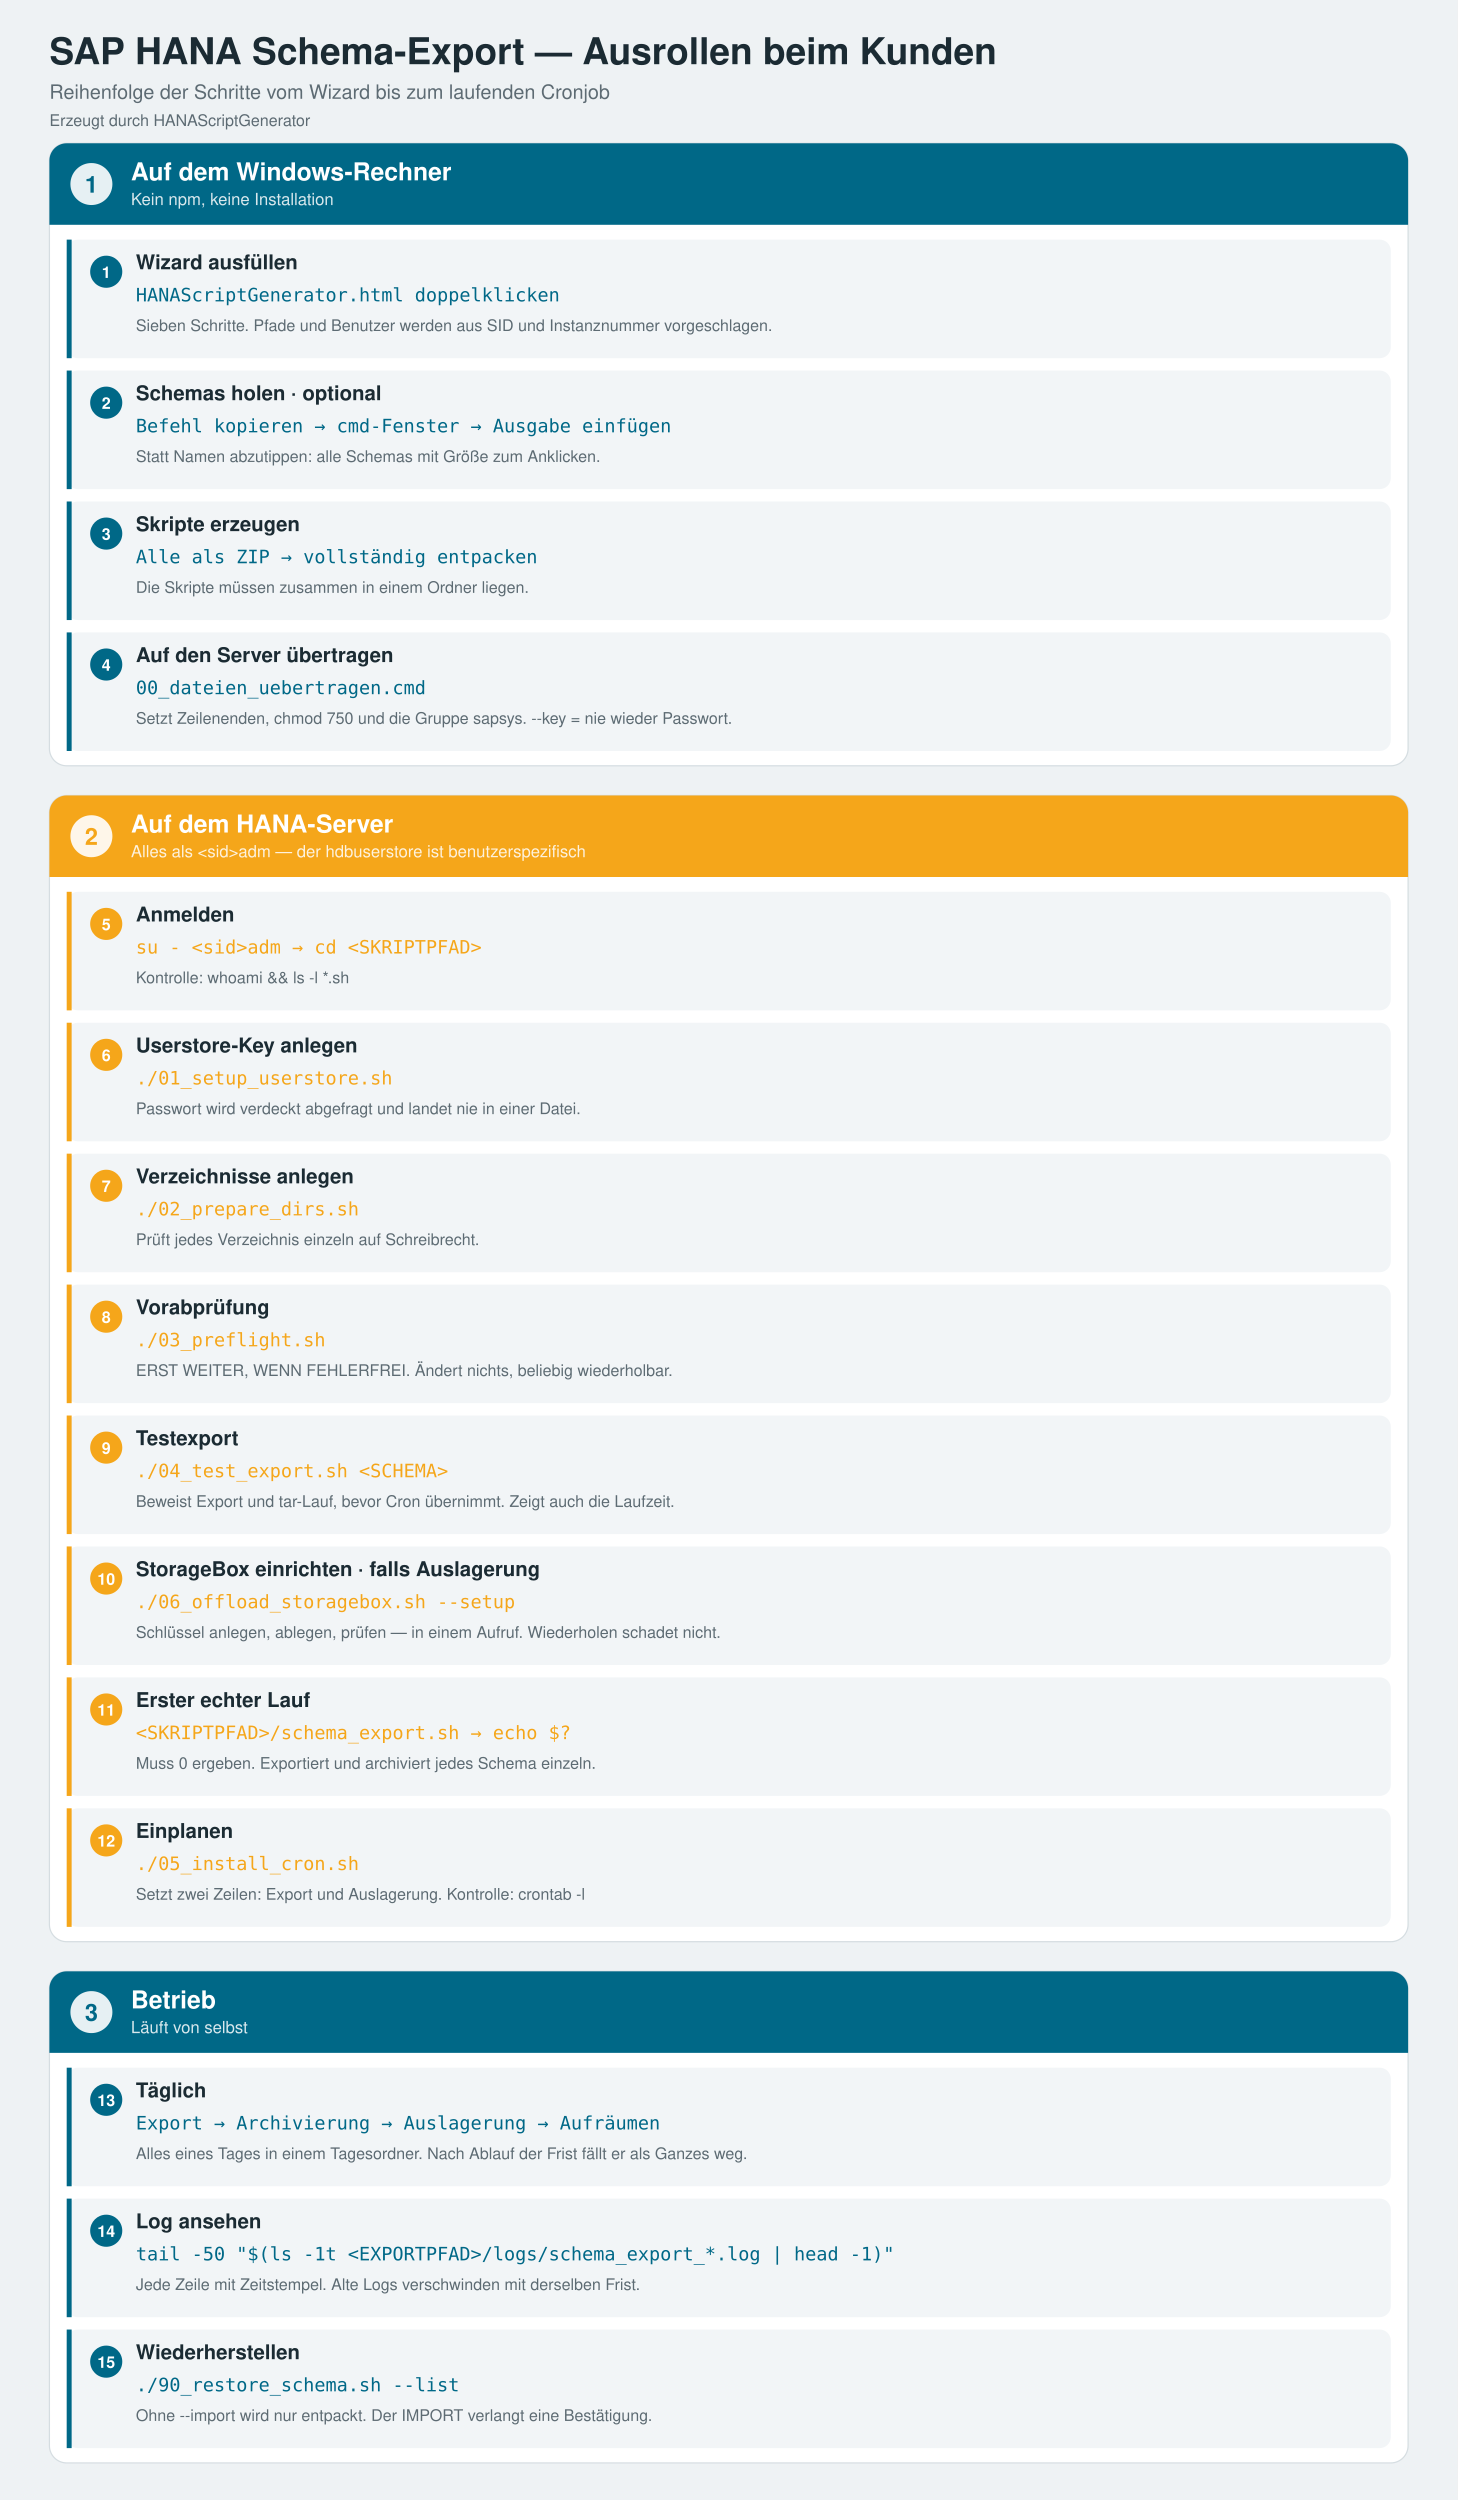
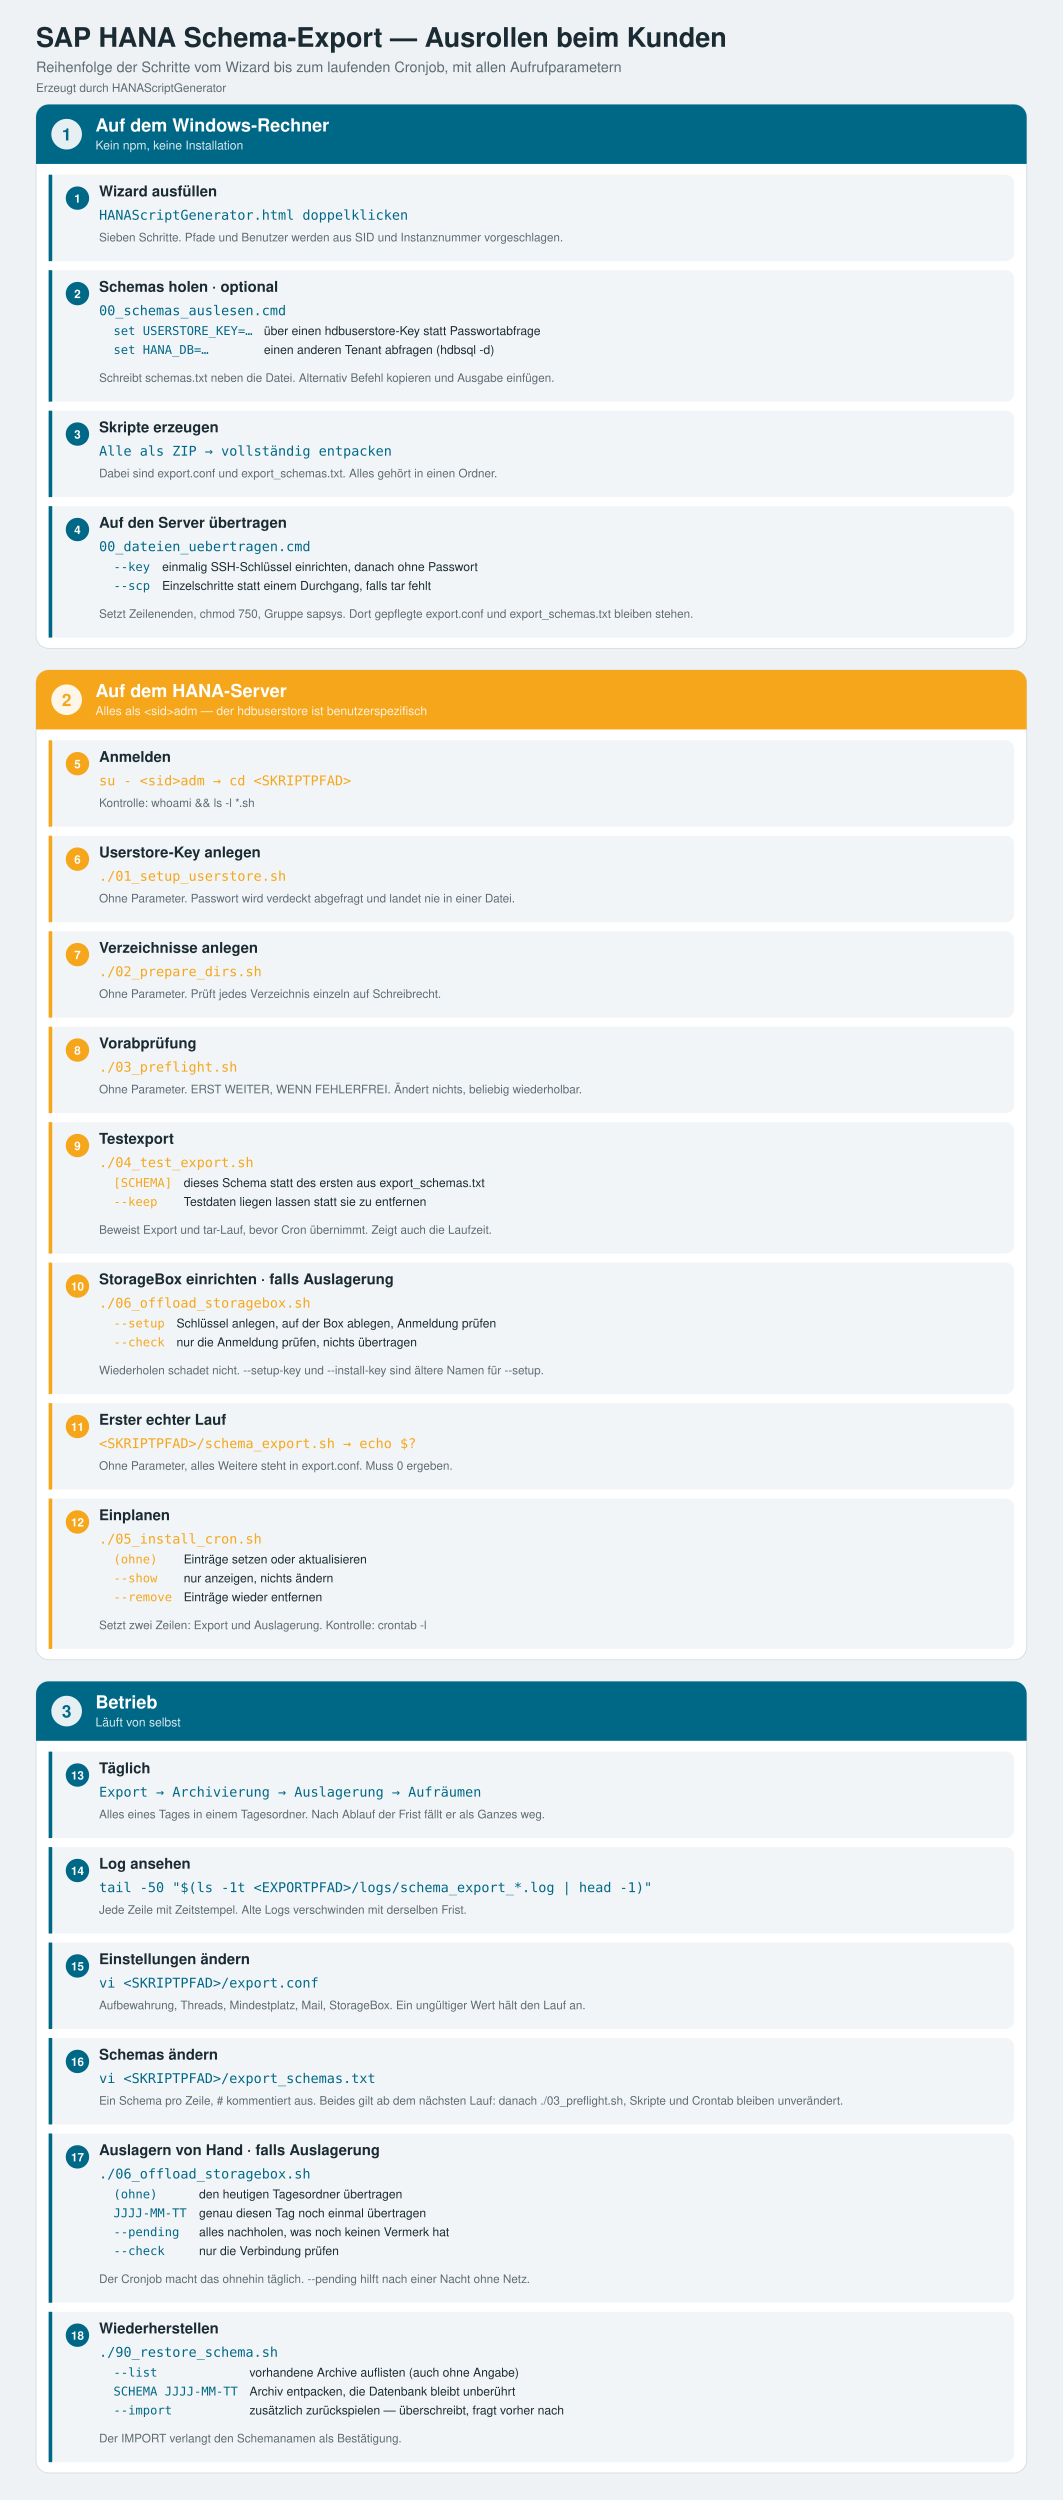
- <svg xmlns="http://www.w3.org/2000/svg" width="1180" height="2024" viewBox="0 0 1180 2024" font-family="Segoe UI, Helvetica, Arial, sans-serif">
-   <rect width="1180" height="2024" fill="#eef2f4" />
+ <svg xmlns="http://www.w3.org/2000/svg" width="1180" height="2776" viewBox="0 0 1180 2776" font-family="Segoe UI, Helvetica, Arial, sans-serif">
+   <rect width="1180" height="2776" fill="#eef2f4" />
  <text x="40" y="52" font-size="30" font-weight="700" fill="#1b2b33">SAP HANA Schema-Export — Ausrollen beim Kunden</text>
-   <text x="40" y="80" font-size="16" fill="#5d6b73">Reihenfolge der Schritte vom Wizard bis zum laufenden Cronjob</text>
+   <text x="40" y="80" font-size="16" fill="#5d6b73">Reihenfolge der Schritte vom Wizard bis zum laufenden Cronjob, mit allen Aufrufparametern</text>
  <text x="40" y="102" font-size="13" fill="#5d6b73">Erzeugt durch HANAScriptGenerator</text>
-   <rect x="40" y="116" width="1100" height="504" rx="14" fill="#ffffff" stroke="#d5dde1" />
+   <rect x="40" y="116" width="1100" height="604" rx="14" fill="#ffffff" stroke="#d5dde1" />
  <path d="M 40 130 a 14 14 0 0 1 14 -14 h 1072 a 14 14 0 0 1 14 14 v 52 h -1100 z" fill="#006887" />
  <circle cx="74" cy="149.0" r="17" fill="#ffffff" opacity="0.9" />
  <text x="74" y="156.0" font-size="19" font-weight="700" fill="#006887" text-anchor="middle">1</text>
  <text x="106" y="146" font-size="20" font-weight="700" fill="#ffffff">Auf dem Windows-Rechner</text>
  <text x="106" y="166" font-size="13.5" fill="#ffffff" opacity="0.85">Kein npm, keine Installation</text>
  <rect x="54" y="194" width="1072" height="96" rx="9" fill="#f2f5f7" />
  <rect x="54" y="194" width="4" height="96" fill="#006887" />
  <circle cx="86" cy="220" r="13" fill="#006887" />
  <text x="86" y="225" font-size="13" font-weight="700" fill="#ffffff" text-anchor="middle">1</text>
  <text x="110" y="218" font-size="16.5" font-weight="600" fill="#1b2b33">Wizard ausfüllen</text>
  <text x="110" y="244" font-size="15" fill="#006887" font-family="DejaVu Sans Mono, Consolas, monospace">HANAScriptGenerator.html doppelklicken</text>
  <text x="110" y="268" font-size="13" fill="#5d6b73">Sieben Schritte. Pfade und Benutzer werden aus SID und Instanznummer vorgeschlagen.</text>
-   <rect x="54" y="300" width="1072" height="96" rx="9" fill="#f2f5f7" />
-   <rect x="54" y="300" width="4" height="96" fill="#006887" />
+   <rect x="54" y="300" width="1072" height="146" rx="9" fill="#f2f5f7" />
+   <rect x="54" y="300" width="4" height="146" fill="#006887" />
  <circle cx="86" cy="326" r="13" fill="#006887" />
  <text x="86" y="331" font-size="13" font-weight="700" fill="#ffffff" text-anchor="middle">2</text>
  <text x="110" y="324" font-size="16.5" font-weight="600" fill="#1b2b33">Schemas holen  ·  optional</text>
-   <text x="110" y="350" font-size="15" fill="#006887" font-family="DejaVu Sans Mono, Consolas, monospace">Befehl kopieren  →  cmd-Fenster  →  Ausgabe einfügen</text>
-   <text x="110" y="374" font-size="13" fill="#5d6b73">Statt Namen abzutippen: alle Schemas mit Größe zum Anklicken.</text>
-   <rect x="54" y="406" width="1072" height="96" rx="9" fill="#f2f5f7" />
-   <rect x="54" y="406" width="4" height="96" fill="#006887" />
-   <circle cx="86" cy="432" r="13" fill="#006887" />
-   <text x="86" y="437" font-size="13" font-weight="700" fill="#ffffff" text-anchor="middle">3</text>
-   <text x="110" y="430" font-size="16.5" font-weight="600" fill="#1b2b33">Skripte erzeugen</text>
-   <text x="110" y="456" font-size="15" fill="#006887" font-family="DejaVu Sans Mono, Consolas, monospace">Alle als ZIP  →  vollständig entpacken</text>
-   <text x="110" y="480" font-size="13" fill="#5d6b73">Die Skripte müssen zusammen in einem Ordner liegen.</text>
-   <rect x="54" y="512" width="1072" height="96" rx="9" fill="#f2f5f7" />
-   <rect x="54" y="512" width="4" height="96" fill="#006887" />
-   <circle cx="86" cy="538" r="13" fill="#006887" />
-   <text x="86" y="543" font-size="13" font-weight="700" fill="#ffffff" text-anchor="middle">4</text>
-   <text x="110" y="536" font-size="16.5" font-weight="600" fill="#1b2b33">Auf den Server übertragen</text>
-   <text x="110" y="562" font-size="15" fill="#006887" font-family="DejaVu Sans Mono, Consolas, monospace">00_dateien_uebertragen.cmd</text>
-   <text x="110" y="586" font-size="13" fill="#5d6b73">Setzt Zeilenenden, chmod 750 und die Gruppe sapsys.  --key = nie wieder Passwort.</text>
-   <rect x="40" y="644" width="1100" height="928" rx="14" fill="#ffffff" stroke="#d5dde1" />
-   <path d="M 40 658 a 14 14 0 0 1 14 -14 h 1072 a 14 14 0 0 1 14 14 v 52 h -1100 z" fill="#f5a61a" />
-   <circle cx="74" cy="677.0" r="17" fill="#ffffff" opacity="0.9" />
-   <text x="74" y="684.0" font-size="19" font-weight="700" fill="#f5a61a" text-anchor="middle">2</text>
-   <text x="106" y="674" font-size="20" font-weight="700" fill="#ffffff">Auf dem HANA-Server</text>
-   <text x="106" y="694" font-size="13.5" fill="#ffffff" opacity="0.85">Alles als &lt;sid&gt;adm — der hdbuserstore ist benutzerspezifisch</text>
-   <rect x="54" y="722" width="1072" height="96" rx="9" fill="#f2f5f7" />
-   <rect x="54" y="722" width="4" height="96" fill="#f5a61a" />
-   <circle cx="86" cy="748" r="13" fill="#f5a61a" />
-   <text x="86" y="753" font-size="13" font-weight="700" fill="#ffffff" text-anchor="middle">5</text>
-   <text x="110" y="746" font-size="16.5" font-weight="600" fill="#1b2b33">Anmelden</text>
-   <text x="110" y="772" font-size="15" fill="#f5a61a" font-family="DejaVu Sans Mono, Consolas, monospace">su - &lt;sid&gt;adm   →   cd &lt;SKRIPTPFAD&gt;</text>
-   <text x="110" y="796" font-size="13" fill="#5d6b73">Kontrolle:  whoami  &amp;&amp;  ls -l *.sh</text>
-   <rect x="54" y="828" width="1072" height="96" rx="9" fill="#f2f5f7" />
-   <rect x="54" y="828" width="4" height="96" fill="#f5a61a" />
-   <circle cx="86" cy="854" r="13" fill="#f5a61a" />
-   <text x="86" y="859" font-size="13" font-weight="700" fill="#ffffff" text-anchor="middle">6</text>
-   <text x="110" y="852" font-size="16.5" font-weight="600" fill="#1b2b33">Userstore-Key anlegen</text>
-   <text x="110" y="878" font-size="15" fill="#f5a61a" font-family="DejaVu Sans Mono, Consolas, monospace">./01_setup_userstore.sh</text>
-   <text x="110" y="902" font-size="13" fill="#5d6b73">Passwort wird verdeckt abgefragt und landet nie in einer Datei.</text>
-   <rect x="54" y="934" width="1072" height="96" rx="9" fill="#f2f5f7" />
-   <rect x="54" y="934" width="4" height="96" fill="#f5a61a" />
-   <circle cx="86" cy="960" r="13" fill="#f5a61a" />
-   <text x="86" y="965" font-size="13" font-weight="700" fill="#ffffff" text-anchor="middle">7</text>
-   <text x="110" y="958" font-size="16.5" font-weight="600" fill="#1b2b33">Verzeichnisse anlegen</text>
-   <text x="110" y="984" font-size="15" fill="#f5a61a" font-family="DejaVu Sans Mono, Consolas, monospace">./02_prepare_dirs.sh</text>
-   <text x="110" y="1008" font-size="13" fill="#5d6b73">Prüft jedes Verzeichnis einzeln auf Schreibrecht.</text>
-   <rect x="54" y="1040" width="1072" height="96" rx="9" fill="#f2f5f7" />
-   <rect x="54" y="1040" width="4" height="96" fill="#f5a61a" />
-   <circle cx="86" cy="1066" r="13" fill="#f5a61a" />
-   <text x="86" y="1071" font-size="13" font-weight="700" fill="#ffffff" text-anchor="middle">8</text>
-   <text x="110" y="1064" font-size="16.5" font-weight="600" fill="#1b2b33">Vorabprüfung</text>
-   <text x="110" y="1090" font-size="15" fill="#f5a61a" font-family="DejaVu Sans Mono, Consolas, monospace">./03_preflight.sh</text>
-   <text x="110" y="1114" font-size="13" fill="#5d6b73">ERST WEITER, WENN FEHLERFREI.  Ändert nichts, beliebig wiederholbar.</text>
-   <rect x="54" y="1146" width="1072" height="96" rx="9" fill="#f2f5f7" />
-   <rect x="54" y="1146" width="4" height="96" fill="#f5a61a" />
-   <circle cx="86" cy="1172" r="13" fill="#f5a61a" />
-   <text x="86" y="1177" font-size="13" font-weight="700" fill="#ffffff" text-anchor="middle">9</text>
-   <text x="110" y="1170" font-size="16.5" font-weight="600" fill="#1b2b33">Testexport</text>
-   <text x="110" y="1196" font-size="15" fill="#f5a61a" font-family="DejaVu Sans Mono, Consolas, monospace">./04_test_export.sh &lt;SCHEMA&gt;</text>
-   <text x="110" y="1220" font-size="13" fill="#5d6b73">Beweist Export und tar-Lauf, bevor Cron übernimmt. Zeigt auch die Laufzeit.</text>
-   <rect x="54" y="1252" width="1072" height="96" rx="9" fill="#f2f5f7" />
-   <rect x="54" y="1252" width="4" height="96" fill="#f5a61a" />
-   <circle cx="86" cy="1278" r="13" fill="#f5a61a" />
-   <text x="86" y="1283" font-size="13" font-weight="700" fill="#ffffff" text-anchor="middle">10</text>
-   <text x="110" y="1276" font-size="16.5" font-weight="600" fill="#1b2b33">StorageBox einrichten  ·  falls Auslagerung</text>
-   <text x="110" y="1302" font-size="15" fill="#f5a61a" font-family="DejaVu Sans Mono, Consolas, monospace">./06_offload_storagebox.sh --setup</text>
-   <text x="110" y="1326" font-size="13" fill="#5d6b73">Schlüssel anlegen, ablegen, prüfen — in einem Aufruf. Wiederholen schadet nicht.</text>
-   <rect x="54" y="1358" width="1072" height="96" rx="9" fill="#f2f5f7" />
-   <rect x="54" y="1358" width="4" height="96" fill="#f5a61a" />
-   <circle cx="86" cy="1384" r="13" fill="#f5a61a" />
-   <text x="86" y="1389" font-size="13" font-weight="700" fill="#ffffff" text-anchor="middle">11</text>
-   <text x="110" y="1382" font-size="16.5" font-weight="600" fill="#1b2b33">Erster echter Lauf</text>
-   <text x="110" y="1408" font-size="15" fill="#f5a61a" font-family="DejaVu Sans Mono, Consolas, monospace">&lt;SKRIPTPFAD&gt;/schema_export.sh   →   echo $?</text>
-   <text x="110" y="1432" font-size="13" fill="#5d6b73">Muss 0 ergeben. Exportiert und archiviert jedes Schema einzeln.</text>
-   <rect x="54" y="1464" width="1072" height="96" rx="9" fill="#f2f5f7" />
-   <rect x="54" y="1464" width="4" height="96" fill="#f5a61a" />
-   <circle cx="86" cy="1490" r="13" fill="#f5a61a" />
-   <text x="86" y="1495" font-size="13" font-weight="700" fill="#ffffff" text-anchor="middle">12</text>
-   <text x="110" y="1488" font-size="16.5" font-weight="600" fill="#1b2b33">Einplanen</text>
-   <text x="110" y="1514" font-size="15" fill="#f5a61a" font-family="DejaVu Sans Mono, Consolas, monospace">./05_install_cron.sh</text>
-   <text x="110" y="1538" font-size="13" fill="#5d6b73">Setzt zwei Zeilen: Export und Auslagerung. Kontrolle:  crontab -l</text>
-   <rect x="40" y="1596" width="1100" height="398" rx="14" fill="#ffffff" stroke="#d5dde1" />
-   <path d="M 40 1610 a 14 14 0 0 1 14 -14 h 1072 a 14 14 0 0 1 14 14 v 52 h -1100 z" fill="#006887" />
-   <circle cx="74" cy="1629.0" r="17" fill="#ffffff" opacity="0.9" />
-   <text x="74" y="1636.0" font-size="19" font-weight="700" fill="#006887" text-anchor="middle">3</text>
-   <text x="106" y="1626" font-size="20" font-weight="700" fill="#ffffff">Betrieb</text>
-   <text x="106" y="1646" font-size="13.5" fill="#ffffff" opacity="0.85">Läuft von selbst</text>
-   <rect x="54" y="1674" width="1072" height="96" rx="9" fill="#f2f5f7" />
-   <rect x="54" y="1674" width="4" height="96" fill="#006887" />
-   <circle cx="86" cy="1700" r="13" fill="#006887" />
-   <text x="86" y="1705" font-size="13" font-weight="700" fill="#ffffff" text-anchor="middle">13</text>
-   <text x="110" y="1698" font-size="16.5" font-weight="600" fill="#1b2b33">Täglich</text>
-   <text x="110" y="1724" font-size="15" fill="#006887" font-family="DejaVu Sans Mono, Consolas, monospace">Export  →  Archivierung  →  Auslagerung  →  Aufräumen</text>
-   <text x="110" y="1748" font-size="13" fill="#5d6b73">Alles eines Tages in einem Tagesordner. Nach Ablauf der Frist fällt er als Ganzes weg.</text>
-   <rect x="54" y="1780" width="1072" height="96" rx="9" fill="#f2f5f7" />
-   <rect x="54" y="1780" width="4" height="96" fill="#006887" />
-   <circle cx="86" cy="1806" r="13" fill="#006887" />
-   <text x="86" y="1811" font-size="13" font-weight="700" fill="#ffffff" text-anchor="middle">14</text>
-   <text x="110" y="1804" font-size="16.5" font-weight="600" fill="#1b2b33">Log ansehen</text>
-   <text x="110" y="1830" font-size="15" fill="#006887" font-family="DejaVu Sans Mono, Consolas, monospace">tail -50 "$(ls -1t &lt;EXPORTPFAD&gt;/logs/schema_export_*.log | head -1)"</text>
-   <text x="110" y="1854" font-size="13" fill="#5d6b73">Jede Zeile mit Zeitstempel. Alte Logs verschwinden mit derselben Frist.</text>
-   <rect x="54" y="1886" width="1072" height="96" rx="9" fill="#f2f5f7" />
-   <rect x="54" y="1886" width="4" height="96" fill="#006887" />
-   <circle cx="86" cy="1912" r="13" fill="#006887" />
-   <text x="86" y="1917" font-size="13" font-weight="700" fill="#ffffff" text-anchor="middle">15</text>
-   <text x="110" y="1910" font-size="16.5" font-weight="600" fill="#1b2b33">Wiederherstellen</text>
-   <text x="110" y="1936" font-size="15" fill="#006887" font-family="DejaVu Sans Mono, Consolas, monospace">./90_restore_schema.sh --list</text>
-   <text x="110" y="1960" font-size="13" fill="#5d6b73">Ohne --import wird nur entpackt. Der IMPORT verlangt eine Bestätigung.</text>
+   <text x="110" y="350" font-size="15" fill="#006887" font-family="DejaVu Sans Mono, Consolas, monospace">00_schemas_auslesen.cmd</text>
+   <text x="126" y="372" font-size="13.5" fill="#006887" font-family="DejaVu Sans Mono, Consolas, monospace">set USERSTORE_KEY=…</text>
+   <text x="293" y="372" font-size="13.5" fill="#1b2b33">über einen hdbuserstore-Key statt Passwortabfrage</text>
+   <text x="126" y="393" font-size="13.5" fill="#006887" font-family="DejaVu Sans Mono, Consolas, monospace">set HANA_DB=…</text>
+   <text x="293" y="393" font-size="13.5" fill="#1b2b33">einen anderen Tenant abfragen  (hdbsql -d)</text>
+   <text x="110" y="424" font-size="13" fill="#5d6b73">Schreibt schemas.txt neben die Datei. Alternativ Befehl kopieren und Ausgabe einfügen.</text>
+   <rect x="54" y="456" width="1072" height="96" rx="9" fill="#f2f5f7" />
+   <rect x="54" y="456" width="4" height="96" fill="#006887" />
+   <circle cx="86" cy="482" r="13" fill="#006887" />
+   <text x="86" y="487" font-size="13" font-weight="700" fill="#ffffff" text-anchor="middle">3</text>
+   <text x="110" y="480" font-size="16.5" font-weight="600" fill="#1b2b33">Skripte erzeugen</text>
+   <text x="110" y="506" font-size="15" fill="#006887" font-family="DejaVu Sans Mono, Consolas, monospace">Alle als ZIP  →  vollständig entpacken</text>
+   <text x="110" y="530" font-size="13" fill="#5d6b73">Dabei sind export.conf und export_schemas.txt. Alles gehört in einen Ordner.</text>
+   <rect x="54" y="562" width="1072" height="146" rx="9" fill="#f2f5f7" />
+   <rect x="54" y="562" width="4" height="146" fill="#006887" />
+   <circle cx="86" cy="588" r="13" fill="#006887" />
+   <text x="86" y="593" font-size="13" font-weight="700" fill="#ffffff" text-anchor="middle">4</text>
+   <text x="110" y="586" font-size="16.5" font-weight="600" fill="#1b2b33">Auf den Server übertragen</text>
+   <text x="110" y="612" font-size="15" fill="#006887" font-family="DejaVu Sans Mono, Consolas, monospace">00_dateien_uebertragen.cmd</text>
+   <text x="126" y="634" font-size="13.5" fill="#006887" font-family="DejaVu Sans Mono, Consolas, monospace">--key</text>
+   <text x="180" y="634" font-size="13.5" fill="#1b2b33">einmalig SSH-Schlüssel einrichten, danach ohne Passwort</text>
+   <text x="126" y="655" font-size="13.5" fill="#006887" font-family="DejaVu Sans Mono, Consolas, monospace">--scp</text>
+   <text x="180" y="655" font-size="13.5" fill="#1b2b33">Einzelschritte statt einem Durchgang, falls tar fehlt</text>
+   <text x="110" y="686" font-size="13" fill="#5d6b73">Setzt Zeilenenden, chmod 750, Gruppe sapsys. Dort gepflegte export.conf und export_schemas.txt bleiben stehen.</text>
+   <rect x="40" y="744" width="1100" height="1099" rx="14" fill="#ffffff" stroke="#d5dde1" />
+   <path d="M 40 758 a 14 14 0 0 1 14 -14 h 1072 a 14 14 0 0 1 14 14 v 52 h -1100 z" fill="#f5a61a" />
+   <circle cx="74" cy="777.0" r="17" fill="#ffffff" opacity="0.9" />
+   <text x="74" y="784.0" font-size="19" font-weight="700" fill="#f5a61a" text-anchor="middle">2</text>
+   <text x="106" y="774" font-size="20" font-weight="700" fill="#ffffff">Auf dem HANA-Server</text>
+   <text x="106" y="794" font-size="13.5" fill="#ffffff" opacity="0.85">Alles als &lt;sid&gt;adm — der hdbuserstore ist benutzerspezifisch</text>
+   <rect x="54" y="822" width="1072" height="96" rx="9" fill="#f2f5f7" />
+   <rect x="54" y="822" width="4" height="96" fill="#f5a61a" />
+   <circle cx="86" cy="848" r="13" fill="#f5a61a" />
+   <text x="86" y="853" font-size="13" font-weight="700" fill="#ffffff" text-anchor="middle">5</text>
+   <text x="110" y="846" font-size="16.5" font-weight="600" fill="#1b2b33">Anmelden</text>
+   <text x="110" y="872" font-size="15" fill="#f5a61a" font-family="DejaVu Sans Mono, Consolas, monospace">su - &lt;sid&gt;adm   →   cd &lt;SKRIPTPFAD&gt;</text>
+   <text x="110" y="896" font-size="13" fill="#5d6b73">Kontrolle:  whoami  &amp;&amp;  ls -l *.sh</text>
+   <rect x="54" y="928" width="1072" height="96" rx="9" fill="#f2f5f7" />
+   <rect x="54" y="928" width="4" height="96" fill="#f5a61a" />
+   <circle cx="86" cy="954" r="13" fill="#f5a61a" />
+   <text x="86" y="959" font-size="13" font-weight="700" fill="#ffffff" text-anchor="middle">6</text>
+   <text x="110" y="952" font-size="16.5" font-weight="600" fill="#1b2b33">Userstore-Key anlegen</text>
+   <text x="110" y="978" font-size="15" fill="#f5a61a" font-family="DejaVu Sans Mono, Consolas, monospace">./01_setup_userstore.sh</text>
+   <text x="110" y="1002" font-size="13" fill="#5d6b73">Ohne Parameter. Passwort wird verdeckt abgefragt und landet nie in einer Datei.</text>
+   <rect x="54" y="1034" width="1072" height="96" rx="9" fill="#f2f5f7" />
+   <rect x="54" y="1034" width="4" height="96" fill="#f5a61a" />
+   <circle cx="86" cy="1060" r="13" fill="#f5a61a" />
+   <text x="86" y="1065" font-size="13" font-weight="700" fill="#ffffff" text-anchor="middle">7</text>
+   <text x="110" y="1058" font-size="16.5" font-weight="600" fill="#1b2b33">Verzeichnisse anlegen</text>
+   <text x="110" y="1084" font-size="15" fill="#f5a61a" font-family="DejaVu Sans Mono, Consolas, monospace">./02_prepare_dirs.sh</text>
+   <text x="110" y="1108" font-size="13" fill="#5d6b73">Ohne Parameter. Prüft jedes Verzeichnis einzeln auf Schreibrecht.</text>
+   <rect x="54" y="1140" width="1072" height="96" rx="9" fill="#f2f5f7" />
+   <rect x="54" y="1140" width="4" height="96" fill="#f5a61a" />
+   <circle cx="86" cy="1166" r="13" fill="#f5a61a" />
+   <text x="86" y="1171" font-size="13" font-weight="700" fill="#ffffff" text-anchor="middle">8</text>
+   <text x="110" y="1164" font-size="16.5" font-weight="600" fill="#1b2b33">Vorabprüfung</text>
+   <text x="110" y="1190" font-size="15" fill="#f5a61a" font-family="DejaVu Sans Mono, Consolas, monospace">./03_preflight.sh</text>
+   <text x="110" y="1214" font-size="13" fill="#5d6b73">Ohne Parameter. ERST WEITER, WENN FEHLERFREI. Ändert nichts, beliebig wiederholbar.</text>
+   <rect x="54" y="1246" width="1072" height="146" rx="9" fill="#f2f5f7" />
+   <rect x="54" y="1246" width="4" height="146" fill="#f5a61a" />
+   <circle cx="86" cy="1272" r="13" fill="#f5a61a" />
+   <text x="86" y="1277" font-size="13" font-weight="700" fill="#ffffff" text-anchor="middle">9</text>
+   <text x="110" y="1270" font-size="16.5" font-weight="600" fill="#1b2b33">Testexport</text>
+   <text x="110" y="1296" font-size="15" fill="#f5a61a" font-family="DejaVu Sans Mono, Consolas, monospace">./04_test_export.sh</text>
+   <text x="126" y="1318" font-size="13.5" fill="#f5a61a" font-family="DejaVu Sans Mono, Consolas, monospace">[SCHEMA]</text>
+   <text x="204" y="1318" font-size="13.5" fill="#1b2b33">dieses Schema statt des ersten aus export_schemas.txt</text>
+   <text x="126" y="1339" font-size="13.5" fill="#f5a61a" font-family="DejaVu Sans Mono, Consolas, monospace">--keep</text>
+   <text x="204" y="1339" font-size="13.5" fill="#1b2b33">Testdaten liegen lassen statt sie zu entfernen</text>
+   <text x="110" y="1370" font-size="13" fill="#5d6b73">Beweist Export und tar-Lauf, bevor Cron übernimmt. Zeigt auch die Laufzeit.</text>
+   <rect x="54" y="1402" width="1072" height="146" rx="9" fill="#f2f5f7" />
+   <rect x="54" y="1402" width="4" height="146" fill="#f5a61a" />
+   <circle cx="86" cy="1428" r="13" fill="#f5a61a" />
+   <text x="86" y="1433" font-size="13" font-weight="700" fill="#ffffff" text-anchor="middle">10</text>
+   <text x="110" y="1426" font-size="16.5" font-weight="600" fill="#1b2b33">StorageBox einrichten  ·  falls Auslagerung</text>
+   <text x="110" y="1452" font-size="15" fill="#f5a61a" font-family="DejaVu Sans Mono, Consolas, monospace">./06_offload_storagebox.sh</text>
+   <text x="126" y="1474" font-size="13.5" fill="#f5a61a" font-family="DejaVu Sans Mono, Consolas, monospace">--setup</text>
+   <text x="196" y="1474" font-size="13.5" fill="#1b2b33">Schlüssel anlegen, auf der Box ablegen, Anmeldung prüfen</text>
+   <text x="126" y="1495" font-size="13.5" fill="#f5a61a" font-family="DejaVu Sans Mono, Consolas, monospace">--check</text>
+   <text x="196" y="1495" font-size="13.5" fill="#1b2b33">nur die Anmeldung prüfen, nichts übertragen</text>
+   <text x="110" y="1526" font-size="13" fill="#5d6b73">Wiederholen schadet nicht. --setup-key und --install-key sind ältere Namen für --setup.</text>
+   <rect x="54" y="1558" width="1072" height="96" rx="9" fill="#f2f5f7" />
+   <rect x="54" y="1558" width="4" height="96" fill="#f5a61a" />
+   <circle cx="86" cy="1584" r="13" fill="#f5a61a" />
+   <text x="86" y="1589" font-size="13" font-weight="700" fill="#ffffff" text-anchor="middle">11</text>
+   <text x="110" y="1582" font-size="16.5" font-weight="600" fill="#1b2b33">Erster echter Lauf</text>
+   <text x="110" y="1608" font-size="15" fill="#f5a61a" font-family="DejaVu Sans Mono, Consolas, monospace">&lt;SKRIPTPFAD&gt;/schema_export.sh   →   echo $?</text>
+   <text x="110" y="1632" font-size="13" fill="#5d6b73">Ohne Parameter, alles Weitere steht in export.conf. Muss 0 ergeben.</text>
+   <rect x="54" y="1664" width="1072" height="167" rx="9" fill="#f2f5f7" />
+   <rect x="54" y="1664" width="4" height="167" fill="#f5a61a" />
+   <circle cx="86" cy="1690" r="13" fill="#f5a61a" />
+   <text x="86" y="1695" font-size="13" font-weight="700" fill="#ffffff" text-anchor="middle">12</text>
+   <text x="110" y="1688" font-size="16.5" font-weight="600" fill="#1b2b33">Einplanen</text>
+   <text x="110" y="1714" font-size="15" fill="#f5a61a" font-family="DejaVu Sans Mono, Consolas, monospace">./05_install_cron.sh</text>
+   <text x="126" y="1736" font-size="13.5" fill="#f5a61a" font-family="DejaVu Sans Mono, Consolas, monospace">(ohne)</text>
+   <text x="204" y="1736" font-size="13.5" fill="#1b2b33">Einträge setzen oder aktualisieren</text>
+   <text x="126" y="1757" font-size="13.5" fill="#f5a61a" font-family="DejaVu Sans Mono, Consolas, monospace">--show</text>
+   <text x="204" y="1757" font-size="13.5" fill="#1b2b33">nur anzeigen, nichts ändern</text>
+   <text x="126" y="1778" font-size="13.5" fill="#f5a61a" font-family="DejaVu Sans Mono, Consolas, monospace">--remove</text>
+   <text x="204" y="1778" font-size="13.5" fill="#1b2b33">Einträge wieder entfernen</text>
+   <text x="110" y="1809" font-size="13" fill="#5d6b73">Setzt zwei Zeilen: Export und Auslagerung. Kontrolle:  crontab -l</text>
+   <rect x="40" y="1867" width="1100" height="879" rx="14" fill="#ffffff" stroke="#d5dde1" />
+   <path d="M 40 1881 a 14 14 0 0 1 14 -14 h 1072 a 14 14 0 0 1 14 14 v 52 h -1100 z" fill="#006887" />
+   <circle cx="74" cy="1900.0" r="17" fill="#ffffff" opacity="0.9" />
+   <text x="74" y="1907.0" font-size="19" font-weight="700" fill="#006887" text-anchor="middle">3</text>
+   <text x="106" y="1897" font-size="20" font-weight="700" fill="#ffffff">Betrieb</text>
+   <text x="106" y="1917" font-size="13.5" fill="#ffffff" opacity="0.85">Läuft von selbst</text>
+   <rect x="54" y="1945" width="1072" height="96" rx="9" fill="#f2f5f7" />
+   <rect x="54" y="1945" width="4" height="96" fill="#006887" />
+   <circle cx="86" cy="1971" r="13" fill="#006887" />
+   <text x="86" y="1976" font-size="13" font-weight="700" fill="#ffffff" text-anchor="middle">13</text>
+   <text x="110" y="1969" font-size="16.5" font-weight="600" fill="#1b2b33">Täglich</text>
+   <text x="110" y="1995" font-size="15" fill="#006887" font-family="DejaVu Sans Mono, Consolas, monospace">Export  →  Archivierung  →  Auslagerung  →  Aufräumen</text>
+   <text x="110" y="2019" font-size="13" fill="#5d6b73">Alles eines Tages in einem Tagesordner. Nach Ablauf der Frist fällt er als Ganzes weg.</text>
+   <rect x="54" y="2051" width="1072" height="96" rx="9" fill="#f2f5f7" />
+   <rect x="54" y="2051" width="4" height="96" fill="#006887" />
+   <circle cx="86" cy="2077" r="13" fill="#006887" />
+   <text x="86" y="2082" font-size="13" font-weight="700" fill="#ffffff" text-anchor="middle">14</text>
+   <text x="110" y="2075" font-size="16.5" font-weight="600" fill="#1b2b33">Log ansehen</text>
+   <text x="110" y="2101" font-size="15" fill="#006887" font-family="DejaVu Sans Mono, Consolas, monospace">tail -50 "$(ls -1t &lt;EXPORTPFAD&gt;/logs/schema_export_*.log | head -1)"</text>
+   <text x="110" y="2125" font-size="13" fill="#5d6b73">Jede Zeile mit Zeitstempel. Alte Logs verschwinden mit derselben Frist.</text>
+   <rect x="54" y="2157" width="1072" height="96" rx="9" fill="#f2f5f7" />
+   <rect x="54" y="2157" width="4" height="96" fill="#006887" />
+   <circle cx="86" cy="2183" r="13" fill="#006887" />
+   <text x="86" y="2188" font-size="13" font-weight="700" fill="#ffffff" text-anchor="middle">15</text>
+   <text x="110" y="2181" font-size="16.5" font-weight="600" fill="#1b2b33">Einstellungen ändern</text>
+   <text x="110" y="2207" font-size="15" fill="#006887" font-family="DejaVu Sans Mono, Consolas, monospace">vi &lt;SKRIPTPFAD&gt;/export.conf</text>
+   <text x="110" y="2231" font-size="13" fill="#5d6b73">Aufbewahrung, Threads, Mindestplatz, Mail, StorageBox. Ein ungültiger Wert hält den Lauf an.</text>
+   <rect x="54" y="2263" width="1072" height="96" rx="9" fill="#f2f5f7" />
+   <rect x="54" y="2263" width="4" height="96" fill="#006887" />
+   <circle cx="86" cy="2289" r="13" fill="#006887" />
+   <text x="86" y="2294" font-size="13" font-weight="700" fill="#ffffff" text-anchor="middle">16</text>
+   <text x="110" y="2287" font-size="16.5" font-weight="600" fill="#1b2b33">Schemas ändern</text>
+   <text x="110" y="2313" font-size="15" fill="#006887" font-family="DejaVu Sans Mono, Consolas, monospace">vi &lt;SKRIPTPFAD&gt;/export_schemas.txt</text>
+   <text x="110" y="2337" font-size="13" fill="#5d6b73">Ein Schema pro Zeile, # kommentiert aus. Beides gilt ab dem nächsten Lauf: danach ./03_preflight.sh, Skripte und Crontab bleiben unverändert.</text>
+   <rect x="54" y="2369" width="1072" height="188" rx="9" fill="#f2f5f7" />
+   <rect x="54" y="2369" width="4" height="188" fill="#006887" />
+   <circle cx="86" cy="2395" r="13" fill="#006887" />
+   <text x="86" y="2400" font-size="13" font-weight="700" fill="#ffffff" text-anchor="middle">17</text>
+   <text x="110" y="2393" font-size="16.5" font-weight="600" fill="#1b2b33">Auslagern von Hand  ·  falls Auslagerung</text>
+   <text x="110" y="2419" font-size="15" fill="#006887" font-family="DejaVu Sans Mono, Consolas, monospace">./06_offload_storagebox.sh</text>
+   <text x="126" y="2441" font-size="13.5" fill="#006887" font-family="DejaVu Sans Mono, Consolas, monospace">(ohne)</text>
+   <text x="221" y="2441" font-size="13.5" fill="#1b2b33">den heutigen Tagesordner übertragen</text>
+   <text x="126" y="2462" font-size="13.5" fill="#006887" font-family="DejaVu Sans Mono, Consolas, monospace">JJJJ-MM-TT</text>
+   <text x="221" y="2462" font-size="13.5" fill="#1b2b33">genau diesen Tag noch einmal übertragen</text>
+   <text x="126" y="2483" font-size="13.5" fill="#006887" font-family="DejaVu Sans Mono, Consolas, monospace">--pending</text>
+   <text x="221" y="2483" font-size="13.5" fill="#1b2b33">alles nachholen, was noch keinen Vermerk hat</text>
+   <text x="126" y="2504" font-size="13.5" fill="#006887" font-family="DejaVu Sans Mono, Consolas, monospace">--check</text>
+   <text x="221" y="2504" font-size="13.5" fill="#1b2b33">nur die Verbindung prüfen</text>
+   <text x="110" y="2535" font-size="13" fill="#5d6b73">Der Cronjob macht das ohnehin täglich. --pending hilft nach einer Nacht ohne Netz.</text>
+   <rect x="54" y="2567" width="1072" height="167" rx="9" fill="#f2f5f7" />
+   <rect x="54" y="2567" width="4" height="167" fill="#006887" />
+   <circle cx="86" cy="2593" r="13" fill="#006887" />
+   <text x="86" y="2598" font-size="13" font-weight="700" fill="#ffffff" text-anchor="middle">18</text>
+   <text x="110" y="2591" font-size="16.5" font-weight="600" fill="#1b2b33">Wiederherstellen</text>
+   <text x="110" y="2617" font-size="15" fill="#006887" font-family="DejaVu Sans Mono, Consolas, monospace">./90_restore_schema.sh</text>
+   <text x="126" y="2639" font-size="13.5" fill="#006887" font-family="DejaVu Sans Mono, Consolas, monospace">--list</text>
+   <text x="277" y="2639" font-size="13.5" fill="#1b2b33">vorhandene Archive auflisten  (auch ohne Angabe)</text>
+   <text x="126" y="2660" font-size="13.5" fill="#006887" font-family="DejaVu Sans Mono, Consolas, monospace">SCHEMA JJJJ-MM-TT</text>
+   <text x="277" y="2660" font-size="13.5" fill="#1b2b33">Archiv entpacken, die Datenbank bleibt unberührt</text>
+   <text x="126" y="2681" font-size="13.5" fill="#006887" font-family="DejaVu Sans Mono, Consolas, monospace">--import</text>
+   <text x="277" y="2681" font-size="13.5" fill="#1b2b33">zusätzlich zurückspielen — überschreibt, fragt vorher nach</text>
+   <text x="110" y="2712" font-size="13" fill="#5d6b73">Der IMPORT verlangt den Schemanamen als Bestätigung.</text>
</svg>
